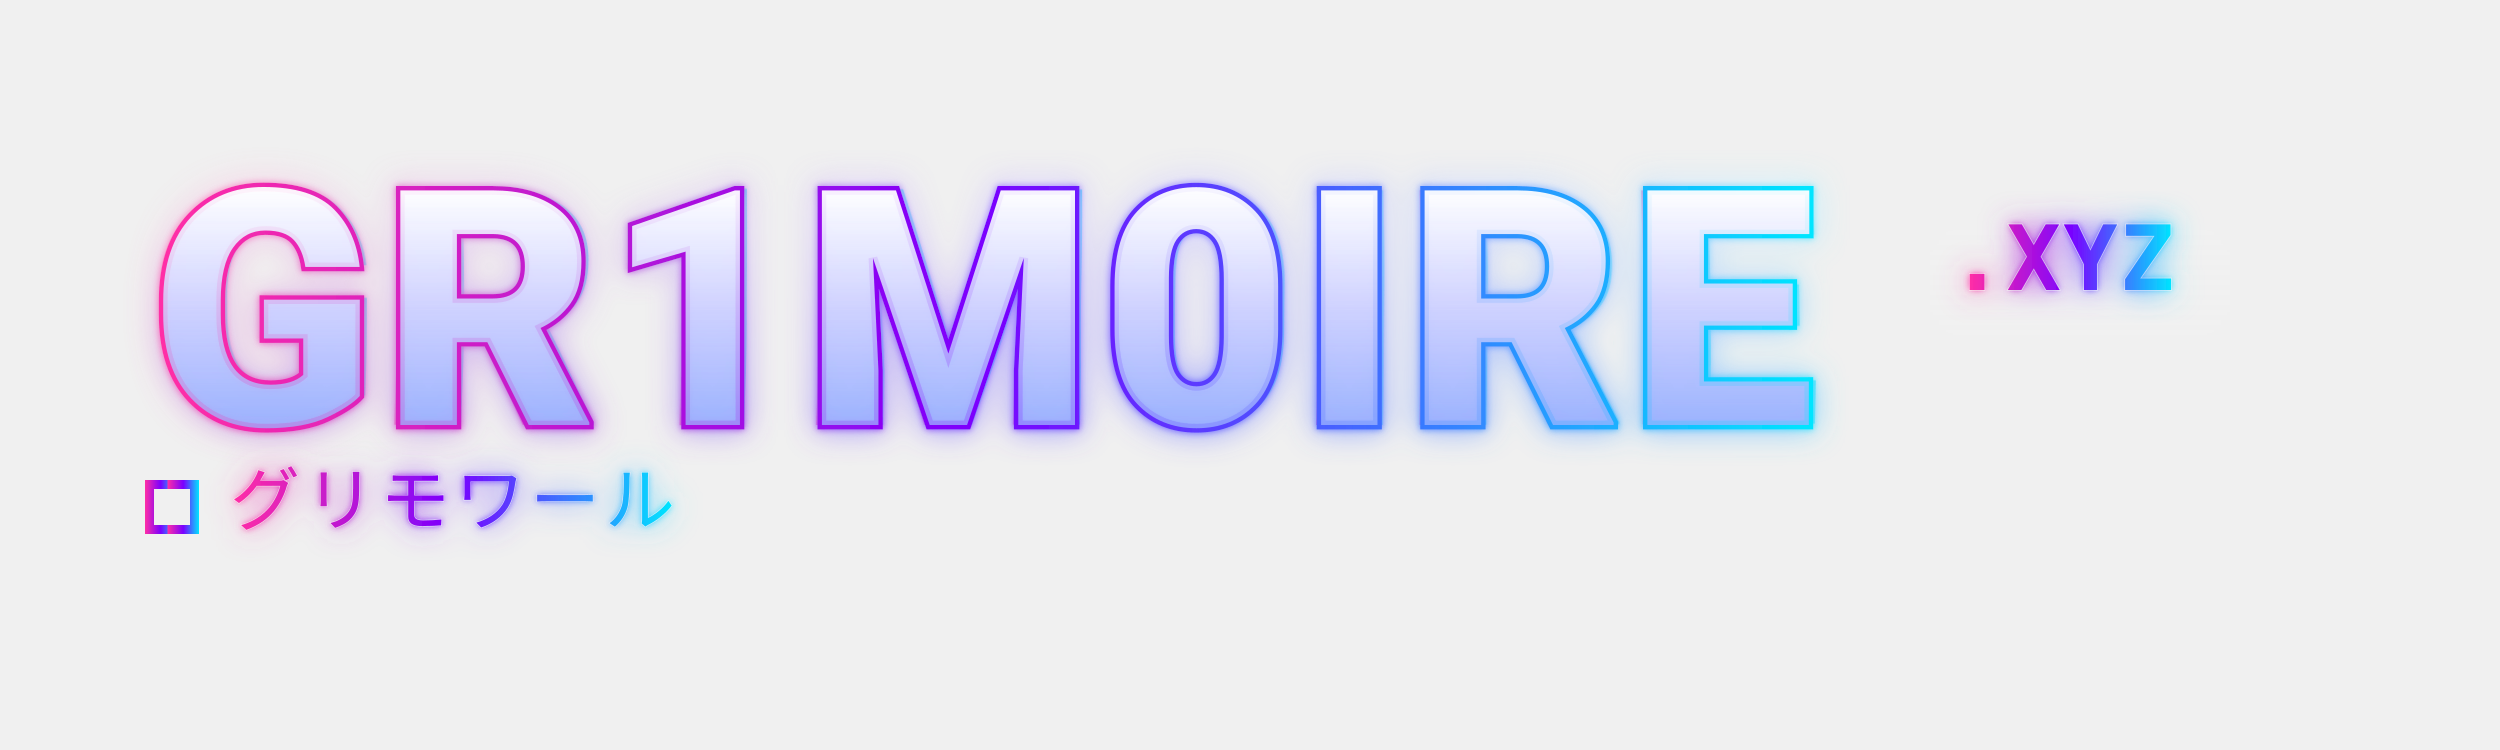
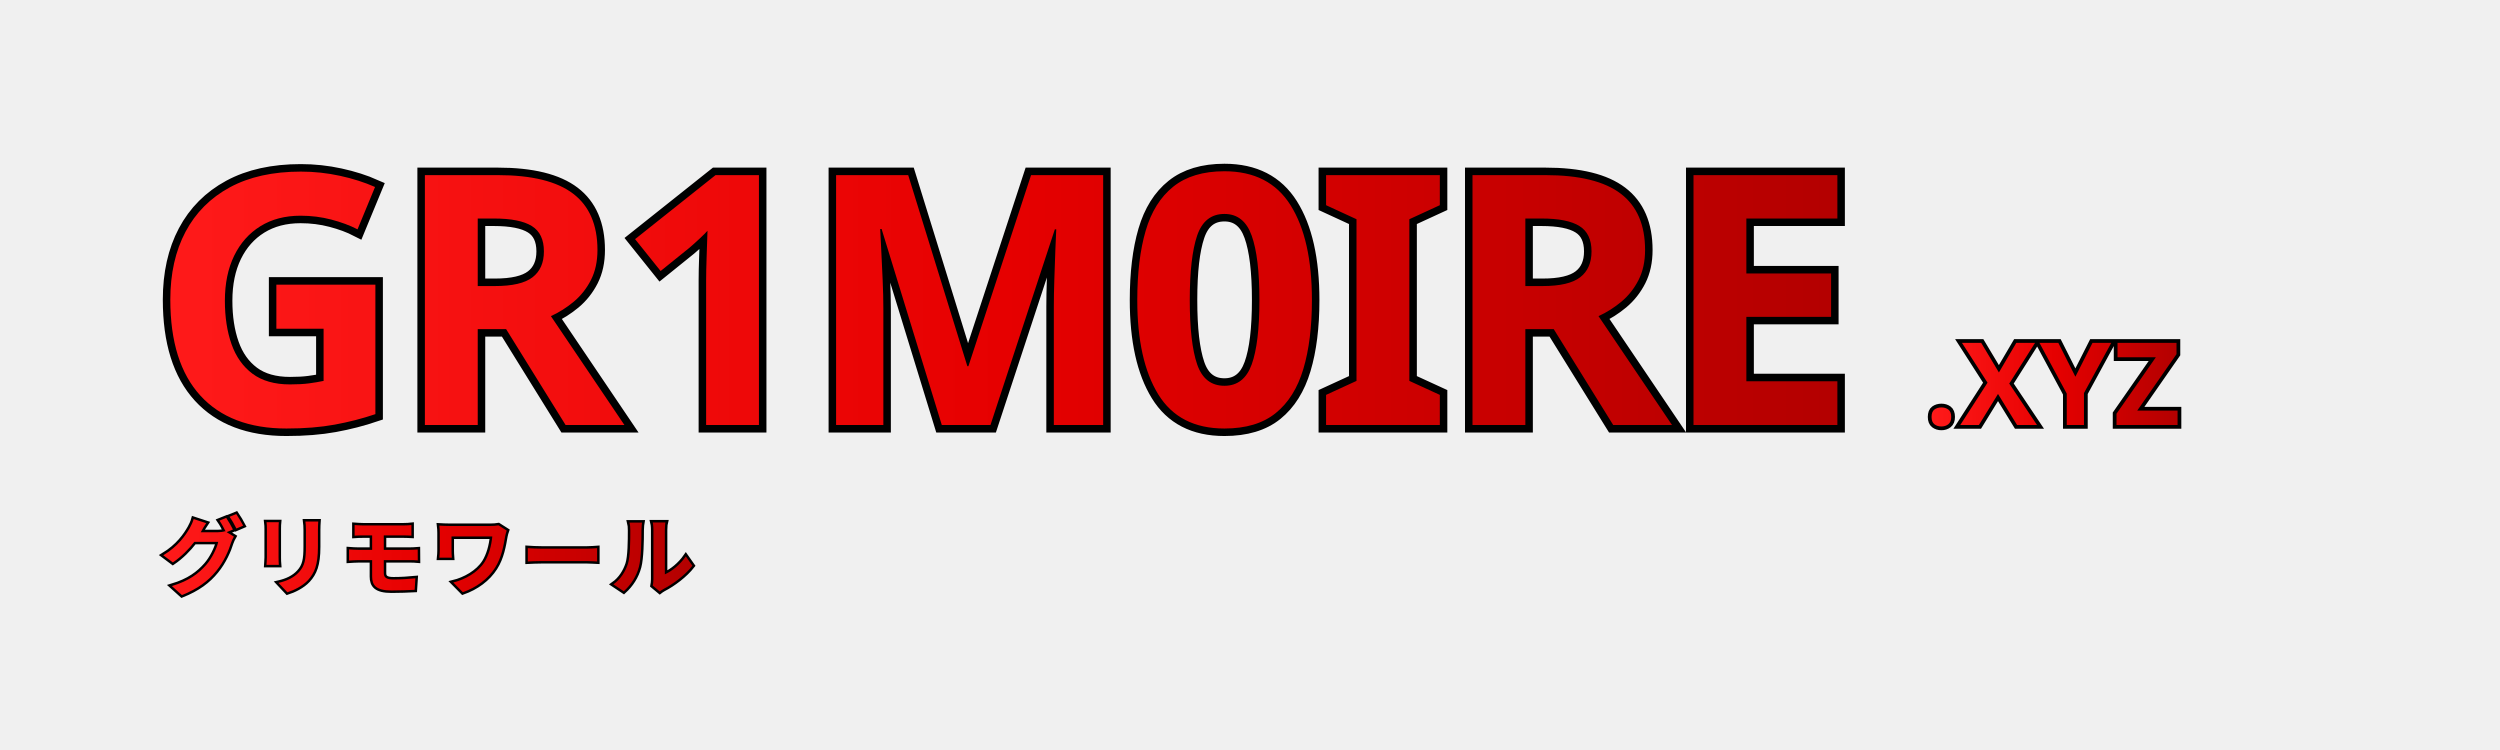
<svg xmlns="http://www.w3.org/2000/svg" width="1000" height="300" viewBox="0 0 1000 300" role="img" aria-labelledby="title desc">
  <defs>
-     <linearGradient id="neonGrad" x1="0%" y1="0%" x2="100%" y2="0%">
-       <stop offset="0%" stop-color="#ff2ea6" />
-       <stop offset="50%" stop-color="#7a00ff" />
-       <stop offset="100%" stop-color="#00e5ff" />
+     <linearGradient id="animeRed" x1="0%" y1="0%" x2="100%" y2="0%">
+       <stop offset="0%" stop-color="#ff1a1a" />
+       <stop offset="50%" stop-color="#e60000" />
+       <stop offset="100%" stop-color="#b30000" />
    </linearGradient>
-     <linearGradient id="metalGrad" x1="0%" y1="0%" x2="0%" y2="100%">
-       <stop offset="0%" stop-color="#ffffff" stop-opacity="0.95" />
-       <stop offset="50%" stop-color="#cfd3ff" stop-opacity="0.85" />
-       <stop offset="100%" stop-color="#9bb3ff" stop-opacity="0.75" />
-     </linearGradient>
-     <filter id="neonGlow" x="-50%" y="-50%" width="200%" height="200%">
-       <feGaussianBlur stdDeviation="6" result="blur1" />
-       <feGaussianBlur in="SourceGraphic" stdDeviation="1.5" result="blur2" />
-       <feMerge>
-         <feMergeNode in="blur1" />
-         <feMergeNode in="blur2" />
-         <feMergeNode in="SourceGraphic" />
-       </feMerge>
-     </filter>
-     <filter id="bloom" x="-50%" y="-50%" width="200%" height="200%">
-       <feGaussianBlur stdDeviation="12" result="b1" />
-       <feColorMatrix in="b1" type="matrix" values="1 0 0 0 0                 0 1 0 0 0                 0 0 1 0 0                 0 0 0 1 0" result="b2" />
-       <feMerge>
-         <feMergeNode in="b2" />
-         <feMergeNode in="SourceGraphic" />
-       </feMerge>
-     </filter>
-     <pattern id="scanlines" width="2" height="4" patternUnits="userSpaceOnUse">
-       <rect x="0" y="0" width="2" height="2" fill="#ffffff" opacity="0.05" />
-       <rect x="0" y="2" width="2" height="2" fill="transparent" />
-     </pattern>
-     <filter id="chromatic" x="-50%" y="-50%" width="200%" height="200%">
-       <feTurbulence type="fractalNoise" baseFrequency="0.002 0.01" numOctaves="2" seed="7" result="noise" />
-       <feDisplacementMap in="SourceGraphic" in2="noise" scale="3" xChannelSelector="R" yChannelSelector="G" />
-     </filter>
-     <g id="sigil">
-       <path d="M0 0 L14 0 L14 4 L4 4 L4 20 L14 20 L14 24 L0 24 Z" fill="url(#neonGrad)" />
-       <path d="M24 0 L10 0 L10 4 L20 4 L20 20 L10 20 L10 24 L24 24 Z" fill="url(#neonGrad)" />
-     </g>
  </defs>
  <g transform="translate(60,170)">
-     <text x="0" y="0" font-family="Orbitron, 'Rajdhani', 'Russo One', Roboto, Arial, sans-serif" font-size="132" font-weight="800" letter-spacing="3" fill="#00e5ff" opacity="0.65" filter="url(#chromatic)" transform="translate(2,0)">
+     <text x="0" y="0" font-family="'Akira Expanded', 'Anton', 'Arial Black', sans-serif" font-size="140" font-weight="900" letter-spacing="-4" fill="url(#animeRed)" stroke="#000000ff" stroke-width="6" paint-order="stroke fill">
      GR1M0IRE
    </text>
-     <text x="0" y="0" font-family="Orbitron, 'Rajdhani', 'Russo One', Roboto, Arial, sans-serif" font-size="132" font-weight="800" letter-spacing="3" fill="#ff2ea6" opacity="0.65" filter="url(#chromatic)" transform="translate(-2,0)">
-       GR1M0IRE
+   </g>
+   <g transform="translate(770,170)">
+     <text x="0" y="0" font-family="'Akira Expanded', 'Anton', 'Arial Black', sans-serif" font-size="46" font-weight="900" letter-spacing="1" fill="url(#animeRed)" stroke="#000000ff" stroke-width="3" paint-order="stroke fill">
+       .XYZ
    </text>
-     <text x="0" y="0" font-family="Orbitron, 'Rajdhani', 'Russo One', Roboto, Arial, sans-serif" font-size="132" font-weight="900" letter-spacing="3" fill="url(#metalGrad)" stroke="url(#neonGrad)" stroke-width="3.5" paint-order="stroke fill" filter="url(#neonGlow)">
-       GR1M0IRE
-     </text>
-     <g transform="translate(720,-54)">
-       <rect x="-8" y="-26" rx="6" ry="6" width="120" height="44" fill="url(#scanlines)" opacity="0.6" filter="url(#bloom)" />
-       <text x="0" y="0" font-family="Share Tech Mono, 'JetBrains Mono', Menlo, monospace" font-size="36" font-weight="700" letter-spacing="1" fill="url(#neonGrad)" stroke="#ffffff" stroke-opacity="0.35" stroke-width="0.6" paint-order="stroke fill" filter="url(#neonGlow)">
-         .XYZ
-       </text>
-     </g>
  </g>
-   <g transform="translate(64,210)">
-     <use href="#sigil" transform="translate(-6,-18) scale(0.9)" />
-     <text x="28" y="0" font-family="'Noto Sans JP', 'Hiragino Kaku Gothic ProN', 'Meiryo', sans-serif" font-size="28" letter-spacing="2" fill="url(#neonGrad)" stroke="#ffffff" stroke-width="0.4" stroke-opacity="0.5" paint-order="stroke fill" filter="url(#neonGlow)">
+   <g transform="translate(64,235)">
+     <text x="0" y="0" font-family="'Noto Sans JP', 'Hiragino Kaku Gothic ProN', 'Meiryo', sans-serif" font-size="34" font-weight="900" letter-spacing="2" fill="url(#animeRed)" stroke="#000000ff" stroke-width="2" paint-order="stroke fill">
      グリモワール
    </text>
  </g>
-   <g transform="translate(60,228)" filter="url(#neonGlow)">
-     <path d="M0 0 H880" stroke="url(#neonGrad)" stroke-width="2" opacity="0.7" />
-   </g>
</svg>
